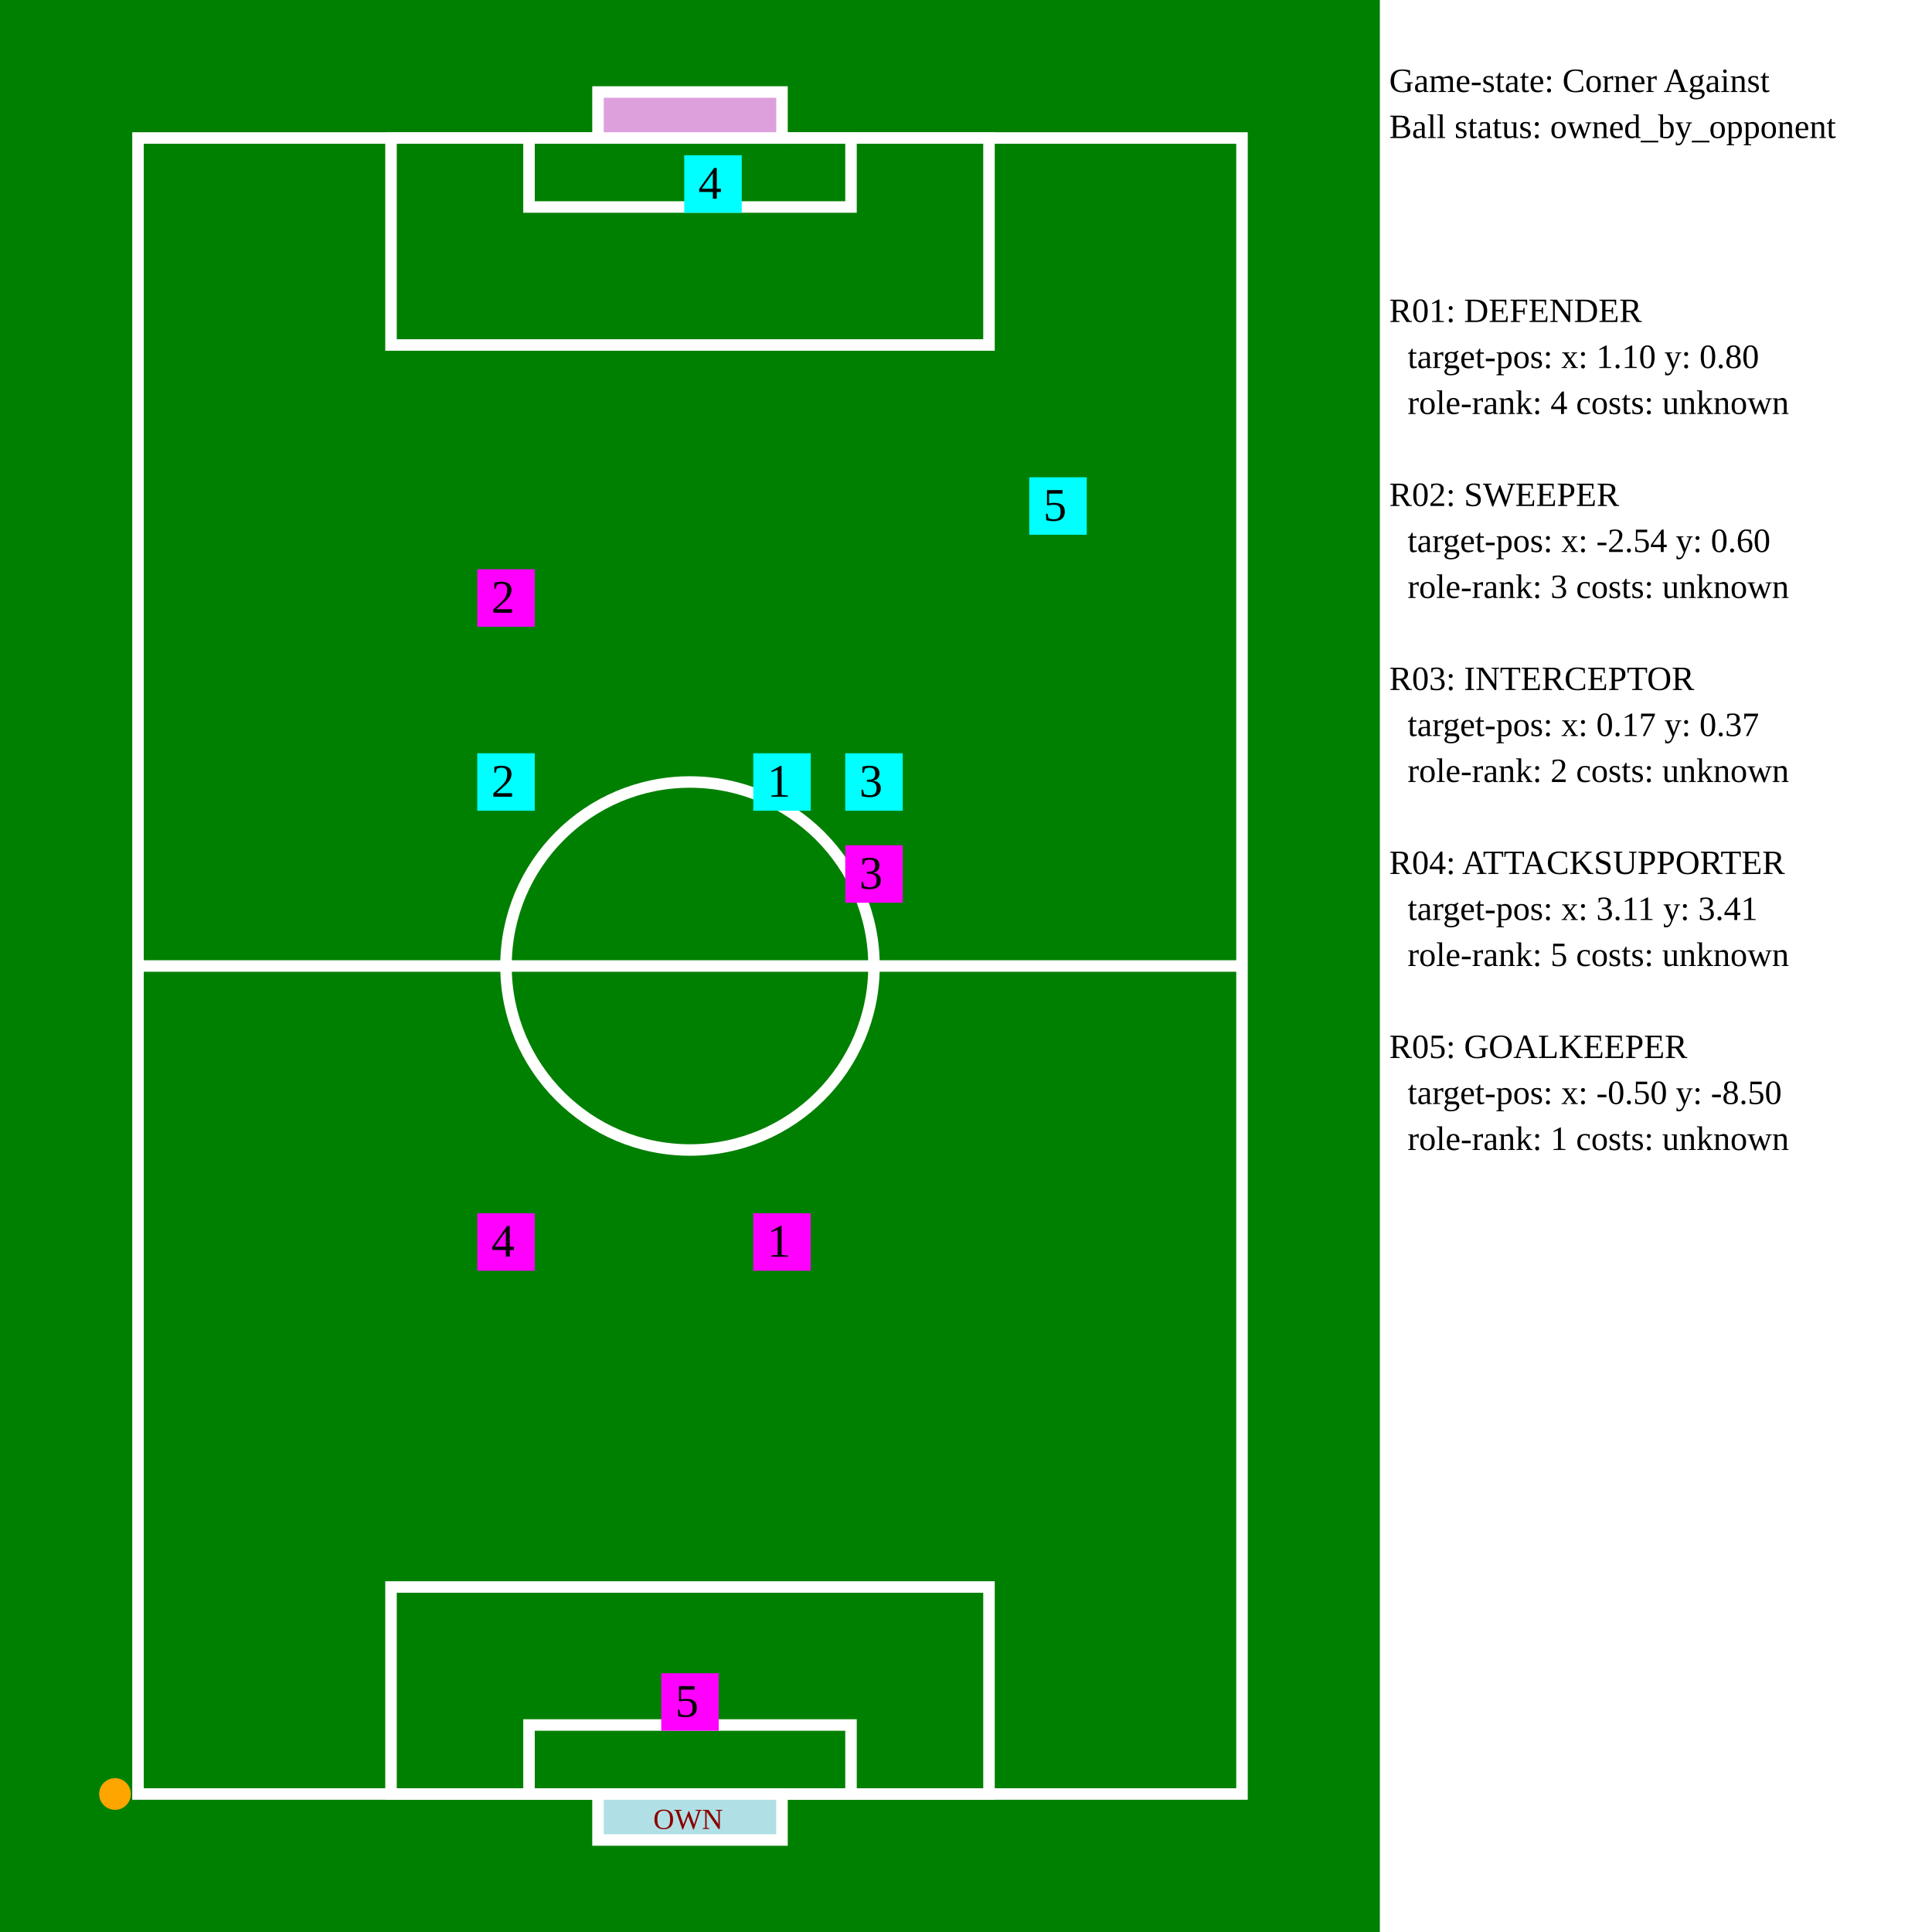
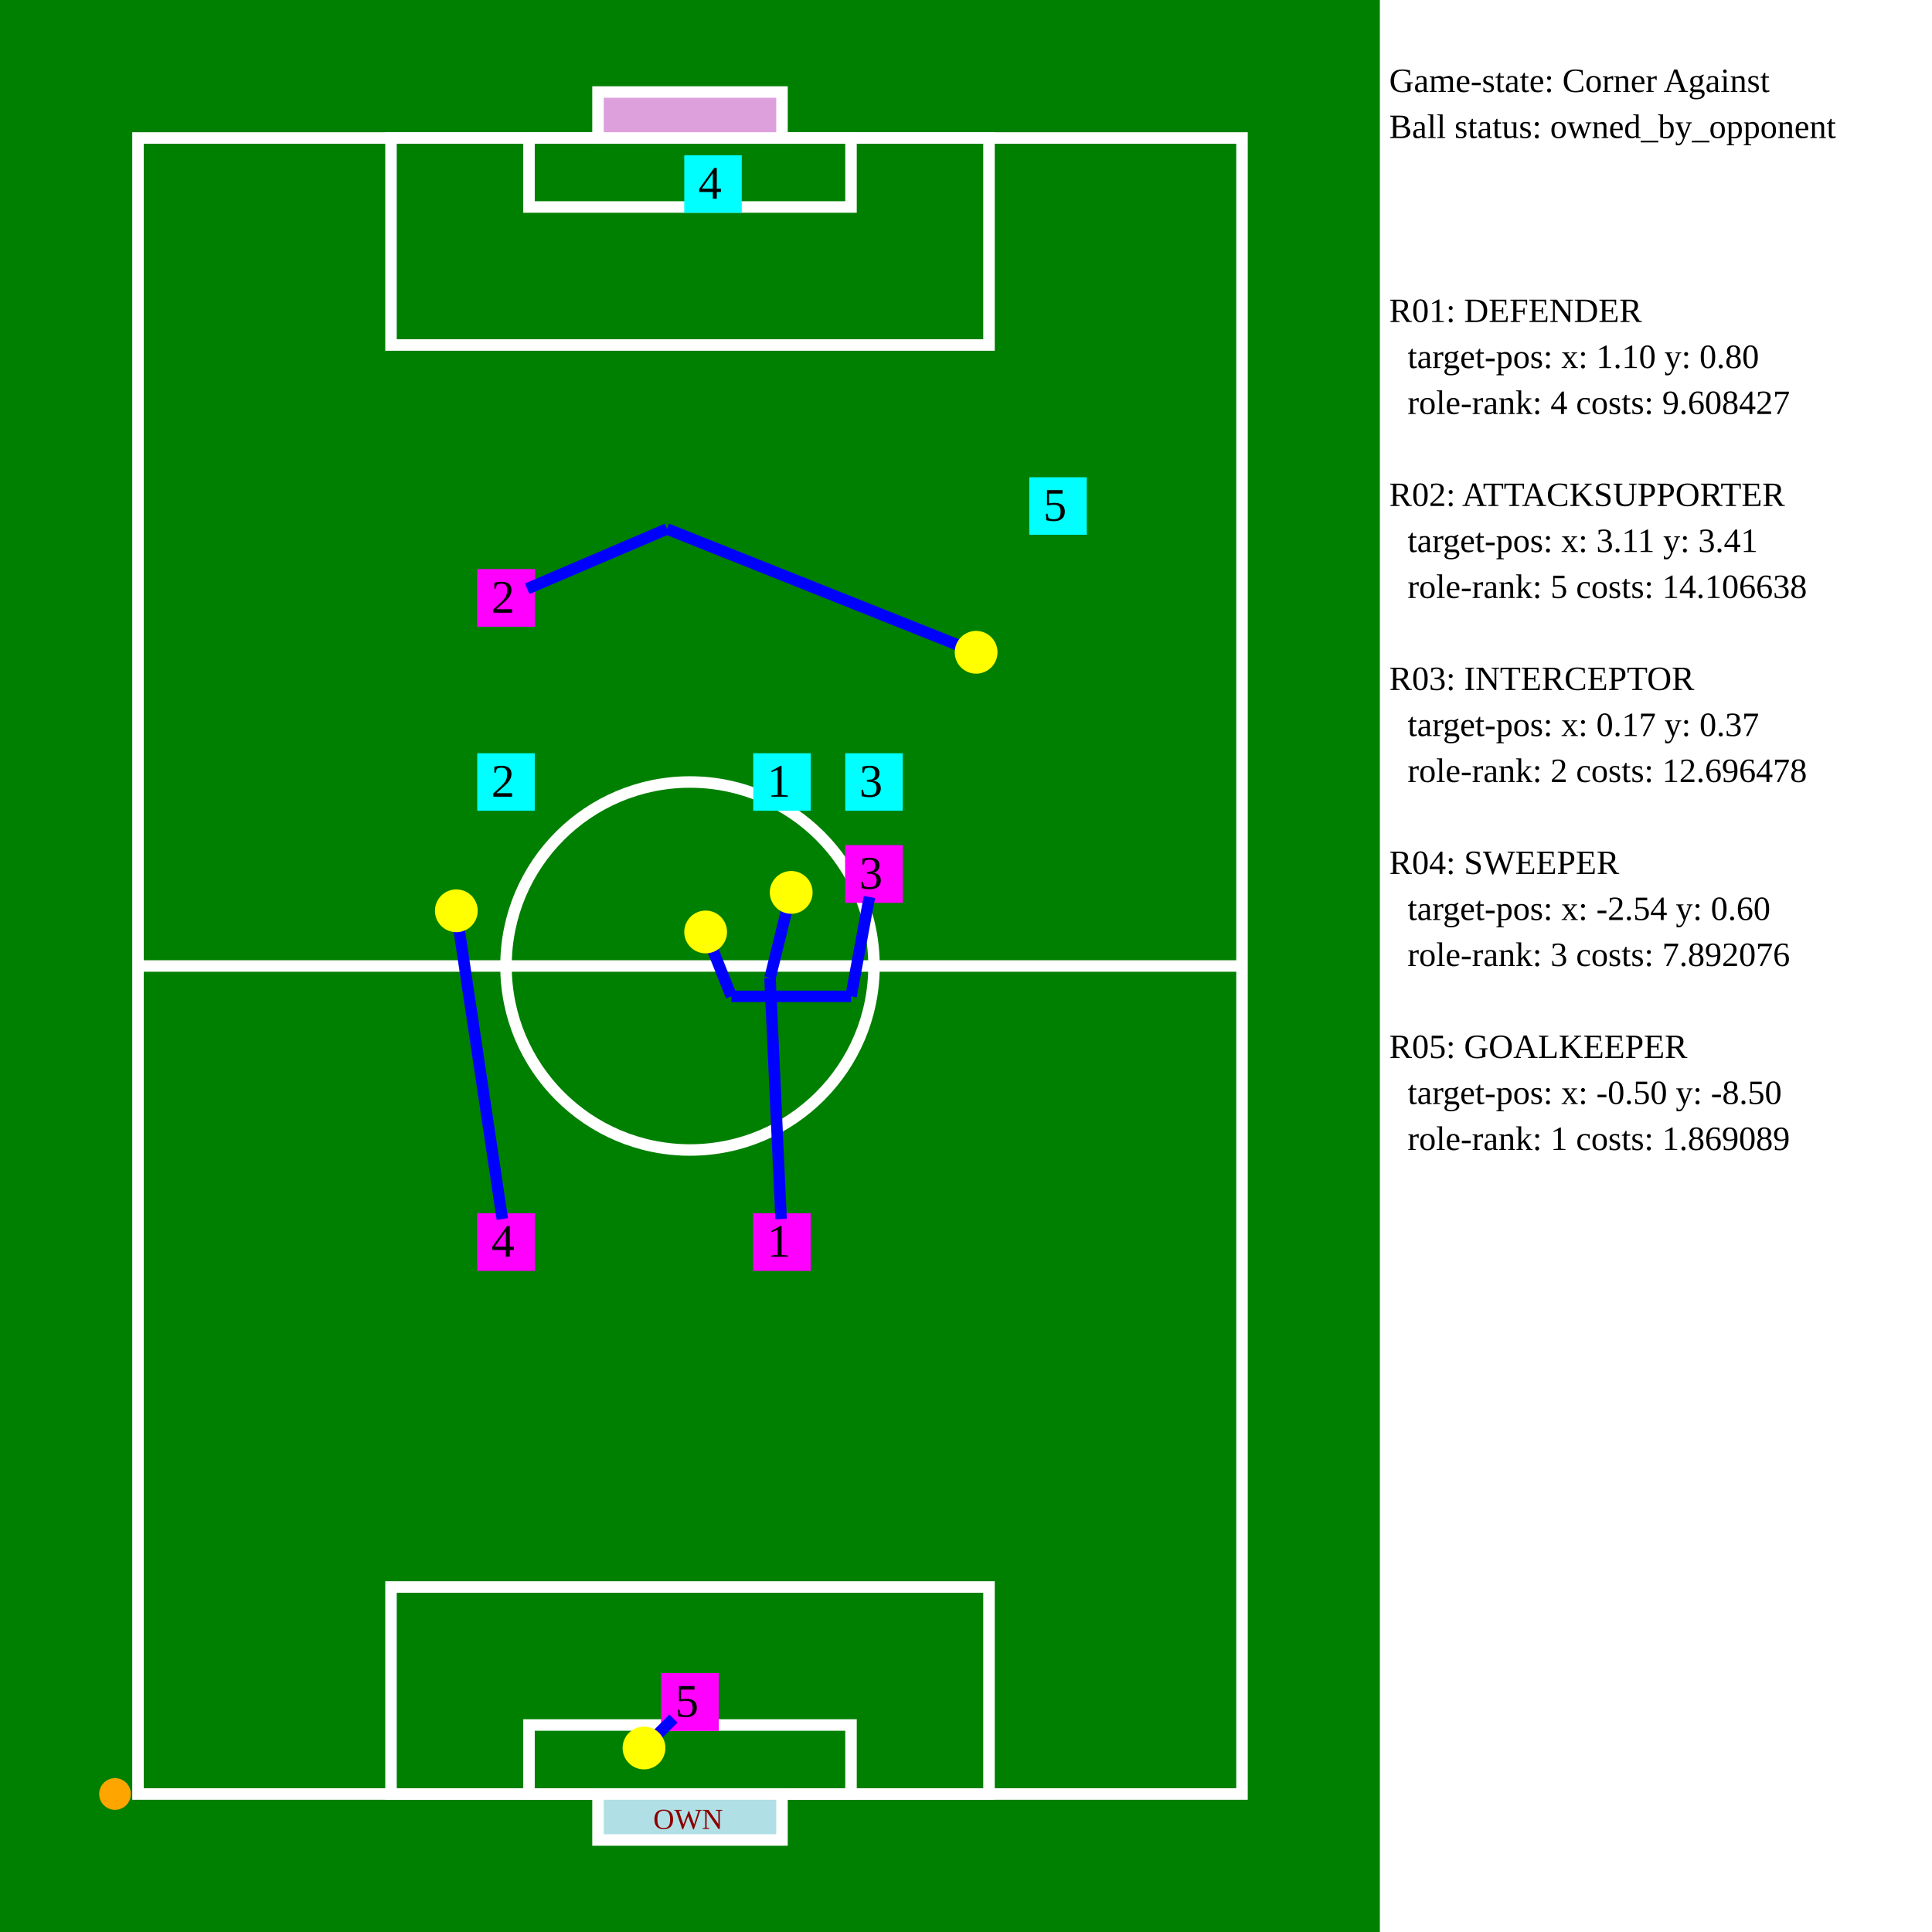
<svg xmlns="http://www.w3.org/2000/svg" width="21.00cm" height="21.00cm" version="1.1">
  <rect x="0cm" y="0cm" width="15.00cm" height="21.00cm" fill="green" stroke-width="0.02cm" />
  <rect x="15.00cm" y="0cm" width="6.00cm" height="21.00cm" fill="white" stroke-width="0.02cm" />
  <text x="15.10cm" y="1.00cm" font-size="14" font-weight-absolute="bold" fill="black">Game-state: Corner Against</text>
  <text x="15.10cm" y="1.50cm" font-size="14" font-weight-absolute="bold" fill="black">Ball status: owned_by_opponent</text>
  <text x="15.10cm" y="3.50cm" font-size="14" font-weight-absolute="bold" fill="black">R01: DEFENDER</text>
  <text x="15.30cm" y="4.00cm" font-size="14" font-weight-absolute="bold" fill="black">target-pos: x: 1.10 y: 0.80</text>
-   <text x="15.30cm" y="4.50cm" font-size="14" font-weight-absolute="bold" fill="black">role-rank: 4 costs: unknown</text>
-   <text x="15.10cm" y="5.50cm" font-size="14" font-weight-absolute="bold" fill="black">R02: SWEEPER</text>
-   <text x="15.30cm" y="6.00cm" font-size="14" font-weight-absolute="bold" fill="black">target-pos: x: -2.54 y: 0.60</text>
-   <text x="15.30cm" y="6.50cm" font-size="14" font-weight-absolute="bold" fill="black">role-rank: 3 costs: unknown</text>
+   <text x="15.30cm" y="4.50cm" font-size="14" font-weight-absolute="bold" fill="black">role-rank: 4 costs: 9.608427</text>
+   <text x="15.10cm" y="5.50cm" font-size="14" font-weight-absolute="bold" fill="black">R02: ATTACKSUPPORTER</text>
+   <text x="15.30cm" y="6.00cm" font-size="14" font-weight-absolute="bold" fill="black">target-pos: x: 3.11 y: 3.41</text>
+   <text x="15.30cm" y="6.50cm" font-size="14" font-weight-absolute="bold" fill="black">role-rank: 5 costs: 14.106638</text>
  <text x="15.10cm" y="7.50cm" font-size="14" font-weight-absolute="bold" fill="black">R03: INTERCEPTOR</text>
  <text x="15.30cm" y="8.00cm" font-size="14" font-weight-absolute="bold" fill="black">target-pos: x: 0.17 y: 0.37</text>
-   <text x="15.30cm" y="8.50cm" font-size="14" font-weight-absolute="bold" fill="black">role-rank: 2 costs: unknown</text>
-   <text x="15.10cm" y="9.50cm" font-size="14" font-weight-absolute="bold" fill="black">R04: ATTACKSUPPORTER</text>
-   <text x="15.30cm" y="10.00cm" font-size="14" font-weight-absolute="bold" fill="black">target-pos: x: 3.11 y: 3.41</text>
-   <text x="15.30cm" y="10.50cm" font-size="14" font-weight-absolute="bold" fill="black">role-rank: 5 costs: unknown</text>
+   <text x="15.30cm" y="8.50cm" font-size="14" font-weight-absolute="bold" fill="black">role-rank: 2 costs: 12.696478</text>
+   <text x="15.10cm" y="9.50cm" font-size="14" font-weight-absolute="bold" fill="black">R04: SWEEPER</text>
+   <text x="15.30cm" y="10.00cm" font-size="14" font-weight-absolute="bold" fill="black">target-pos: x: -2.54 y: 0.60</text>
+   <text x="15.30cm" y="10.50cm" font-size="14" font-weight-absolute="bold" fill="black">role-rank: 3 costs: 7.892076</text>
  <text x="15.10cm" y="11.50cm" font-size="14" font-weight-absolute="bold" fill="black">R05: GOALKEEPER</text>
  <text x="15.30cm" y="12.00cm" font-size="14" font-weight-absolute="bold" fill="black">target-pos: x: -0.50 y: -8.50</text>
-   <text x="15.30cm" y="12.50cm" font-size="14" font-weight-absolute="bold" fill="black">role-rank: 1 costs: unknown</text>
+   <text x="15.30cm" y="12.50cm" font-size="14" font-weight-absolute="bold" fill="black">role-rank: 1 costs: 1.869089</text>
  <rect x="1.50cm" y="1.50cm" width="12.00cm" height="18.00cm" fill="none" stroke="white" stroke-width="0.125cm" />
  <line x1="1.50cm" y1="10.50cm" x2="13.50cm" y2="10.50cm" stroke-width="0.125cm" stroke="white" />
  <circle cx="7.50cm" cy="10.50cm" r="2.00cm" fill="none" stroke="white" stroke-width="0.125cm" />
  <rect x="4.25cm" y="1.50cm" width="6.50cm" height="2.25cm" fill="green" stroke="white" stroke-width="0.125cm" />
  <rect x="4.25cm" y="17.25cm" width="6.50cm" height="2.25cm" fill="green" stroke="white" stroke-width="0.125cm" />
  <rect x="5.75cm" y="1.50cm" width="3.50cm" height="0.75cm" fill="green" stroke="white" stroke-width="0.125cm" />
  <rect x="5.75cm" y="18.75cm" width="3.50cm" height="0.75cm" fill="green" stroke="white" stroke-width="0.125cm" />
  <rect x="6.50cm" y="1.00cm" width="2.00cm" height="0.50cm" fill="plum" stroke="white" stroke-width="0.125cm" />
  <rect x="6.50cm" y="19.50cm" width="2.00cm" height="0.50cm" fill="powderblue" stroke="white" stroke-width="0.125cm" />
  <text x="7.10cm" y="19.88cm" fill="darkred">OWN</text>
  <rect x="8.25cm" y="8.25cm" width="0.50cm" height="0.50cm" fill="cyan" stroke="cyan" stroke-width="0.125cm" />
  <text x="8.34cm" y="8.66cm" font-size="large" font-weight-absolute="bold" fill="black">1</text>
  <rect x="5.25cm" y="8.25cm" width="0.50cm" height="0.50cm" fill="cyan" stroke="cyan" stroke-width="0.125cm" />
  <text x="5.34cm" y="8.66cm" font-size="large" font-weight-absolute="bold" fill="black">2</text>
  <rect x="9.25cm" y="8.25cm" width="0.50cm" height="0.50cm" fill="cyan" stroke="cyan" stroke-width="0.125cm" />
  <text x="9.34cm" y="8.66cm" font-size="large" font-weight-absolute="bold" fill="black">3</text>
  <rect x="7.50cm" y="1.75cm" width="0.50cm" height="0.50cm" fill="cyan" stroke="cyan" stroke-width="0.125cm" />
  <text x="7.59cm" y="2.16cm" font-size="large" font-weight-absolute="bold" fill="black">4</text>
  <rect x="11.25cm" y="5.25cm" width="0.50cm" height="0.50cm" fill="cyan" stroke="cyan" stroke-width="0.125cm" />
  <text x="11.34cm" y="5.66cm" font-size="large" font-weight-absolute="bold" fill="black">5</text>
  <rect x="8.25cm" y="13.25cm" width="0.50cm" height="0.50cm" fill="magenta" stroke="magenta" stroke-width="0.125cm" />
  <rect x="5.25cm" y="6.25cm" width="0.50cm" height="0.50cm" fill="magenta" stroke="magenta" stroke-width="0.125cm" />
  <rect x="9.25cm" y="9.25cm" width="0.50cm" height="0.50cm" fill="magenta" stroke="magenta" stroke-width="0.125cm" />
  <rect x="5.25cm" y="13.25cm" width="0.50cm" height="0.50cm" fill="magenta" stroke="magenta" stroke-width="0.125cm" />
  <rect x="7.25cm" y="18.25cm" width="0.50cm" height="0.50cm" fill="magenta" stroke="magenta" stroke-width="0.125cm" />
+   <rect x="8.25cm" y="13.25cm" width="0.50cm" height="0.50cm" fill="magenta" stroke="magenta" stroke-width="0.125cm" />
+   <line x1="8.49cm" y1="13.25cm" x2="8.37cm" y2="10.63cm" stroke-width="0.125cm" stroke="blue" />
+   <line x1="8.37cm" y1="10.63cm" x2="8.50cm" y2="10.10cm" stroke-width="0.125cm" stroke="blue" />
+   <line x1="8.50cm" y1="10.10cm" x2="8.60cm" y2="9.70cm" stroke-width="0.125cm" stroke="blue" />
+   <circle cx="8.60cm" cy="9.70cm" r="0.17cm" fill="yellow" stroke="yellow" stroke-width="0.125cm" />
+   <rect x="5.25cm" y="6.25cm" width="0.50cm" height="0.50cm" fill="magenta" stroke="magenta" stroke-width="0.125cm" />
+   <line x1="5.73cm" y1="6.40cm" x2="7.25cm" y2="5.75cm" stroke-width="0.125cm" stroke="blue" />
+   <line x1="7.25cm" y1="5.75cm" x2="10.61cm" y2="7.09cm" stroke-width="0.125cm" stroke="blue" />
+   <circle cx="10.61cm" cy="7.09cm" r="0.17cm" fill="yellow" stroke="yellow" stroke-width="0.125cm" />
+   <rect x="9.25cm" y="9.25cm" width="0.50cm" height="0.50cm" fill="magenta" stroke="magenta" stroke-width="0.125cm" />
+   <line x1="9.45cm" y1="9.75cm" x2="9.25cm" y2="10.83cm" stroke-width="0.125cm" stroke="blue" />
+   <line x1="9.25cm" y1="10.83cm" x2="7.95cm" y2="10.83cm" stroke-width="0.125cm" stroke="blue" />
+   <line x1="7.95cm" y1="10.83cm" x2="7.67cm" y2="10.13cm" stroke-width="0.125cm" stroke="blue" />
+   <circle cx="7.67cm" cy="10.13cm" r="0.17cm" fill="yellow" stroke="yellow" stroke-width="0.125cm" />
+   <rect x="5.25cm" y="13.25cm" width="0.50cm" height="0.50cm" fill="magenta" stroke="magenta" stroke-width="0.125cm" />
+   <line x1="5.46cm" y1="13.25cm" x2="4.96cm" y2="9.90cm" stroke-width="0.125cm" stroke="blue" />
+   <circle cx="4.96cm" cy="9.90cm" r="0.17cm" fill="yellow" stroke="yellow" stroke-width="0.125cm" />
+   <rect x="7.25cm" y="18.25cm" width="0.50cm" height="0.50cm" fill="magenta" stroke="magenta" stroke-width="0.125cm" />
+   <line x1="7.32cm" y1="18.68cm" x2="7.00cm" y2="19.00cm" stroke-width="0.125cm" stroke="blue" />
+   <circle cx="7.00cm" cy="19.00cm" r="0.17cm" fill="yellow" stroke="yellow" stroke-width="0.125cm" />
  <text x="8.34cm" y="13.66cm" font-size="large" font-weight-absolute="bold" fill="black">1</text>
  <text x="5.34cm" y="6.66cm" font-size="large" font-weight-absolute="bold" fill="black">2</text>
  <text x="9.34cm" y="9.66cm" font-size="large" font-weight-absolute="bold" fill="black">3</text>
  <text x="5.34cm" y="13.66cm" font-size="large" font-weight-absolute="bold" fill="black">4</text>
  <text x="7.34cm" y="18.66cm" font-size="large" font-weight-absolute="bold" fill="black">5</text>
  <circle cx="1.25cm" cy="19.50cm" r="0.11cm" fill="orange" stroke="orange" stroke-width="0.125cm" />
</svg>
